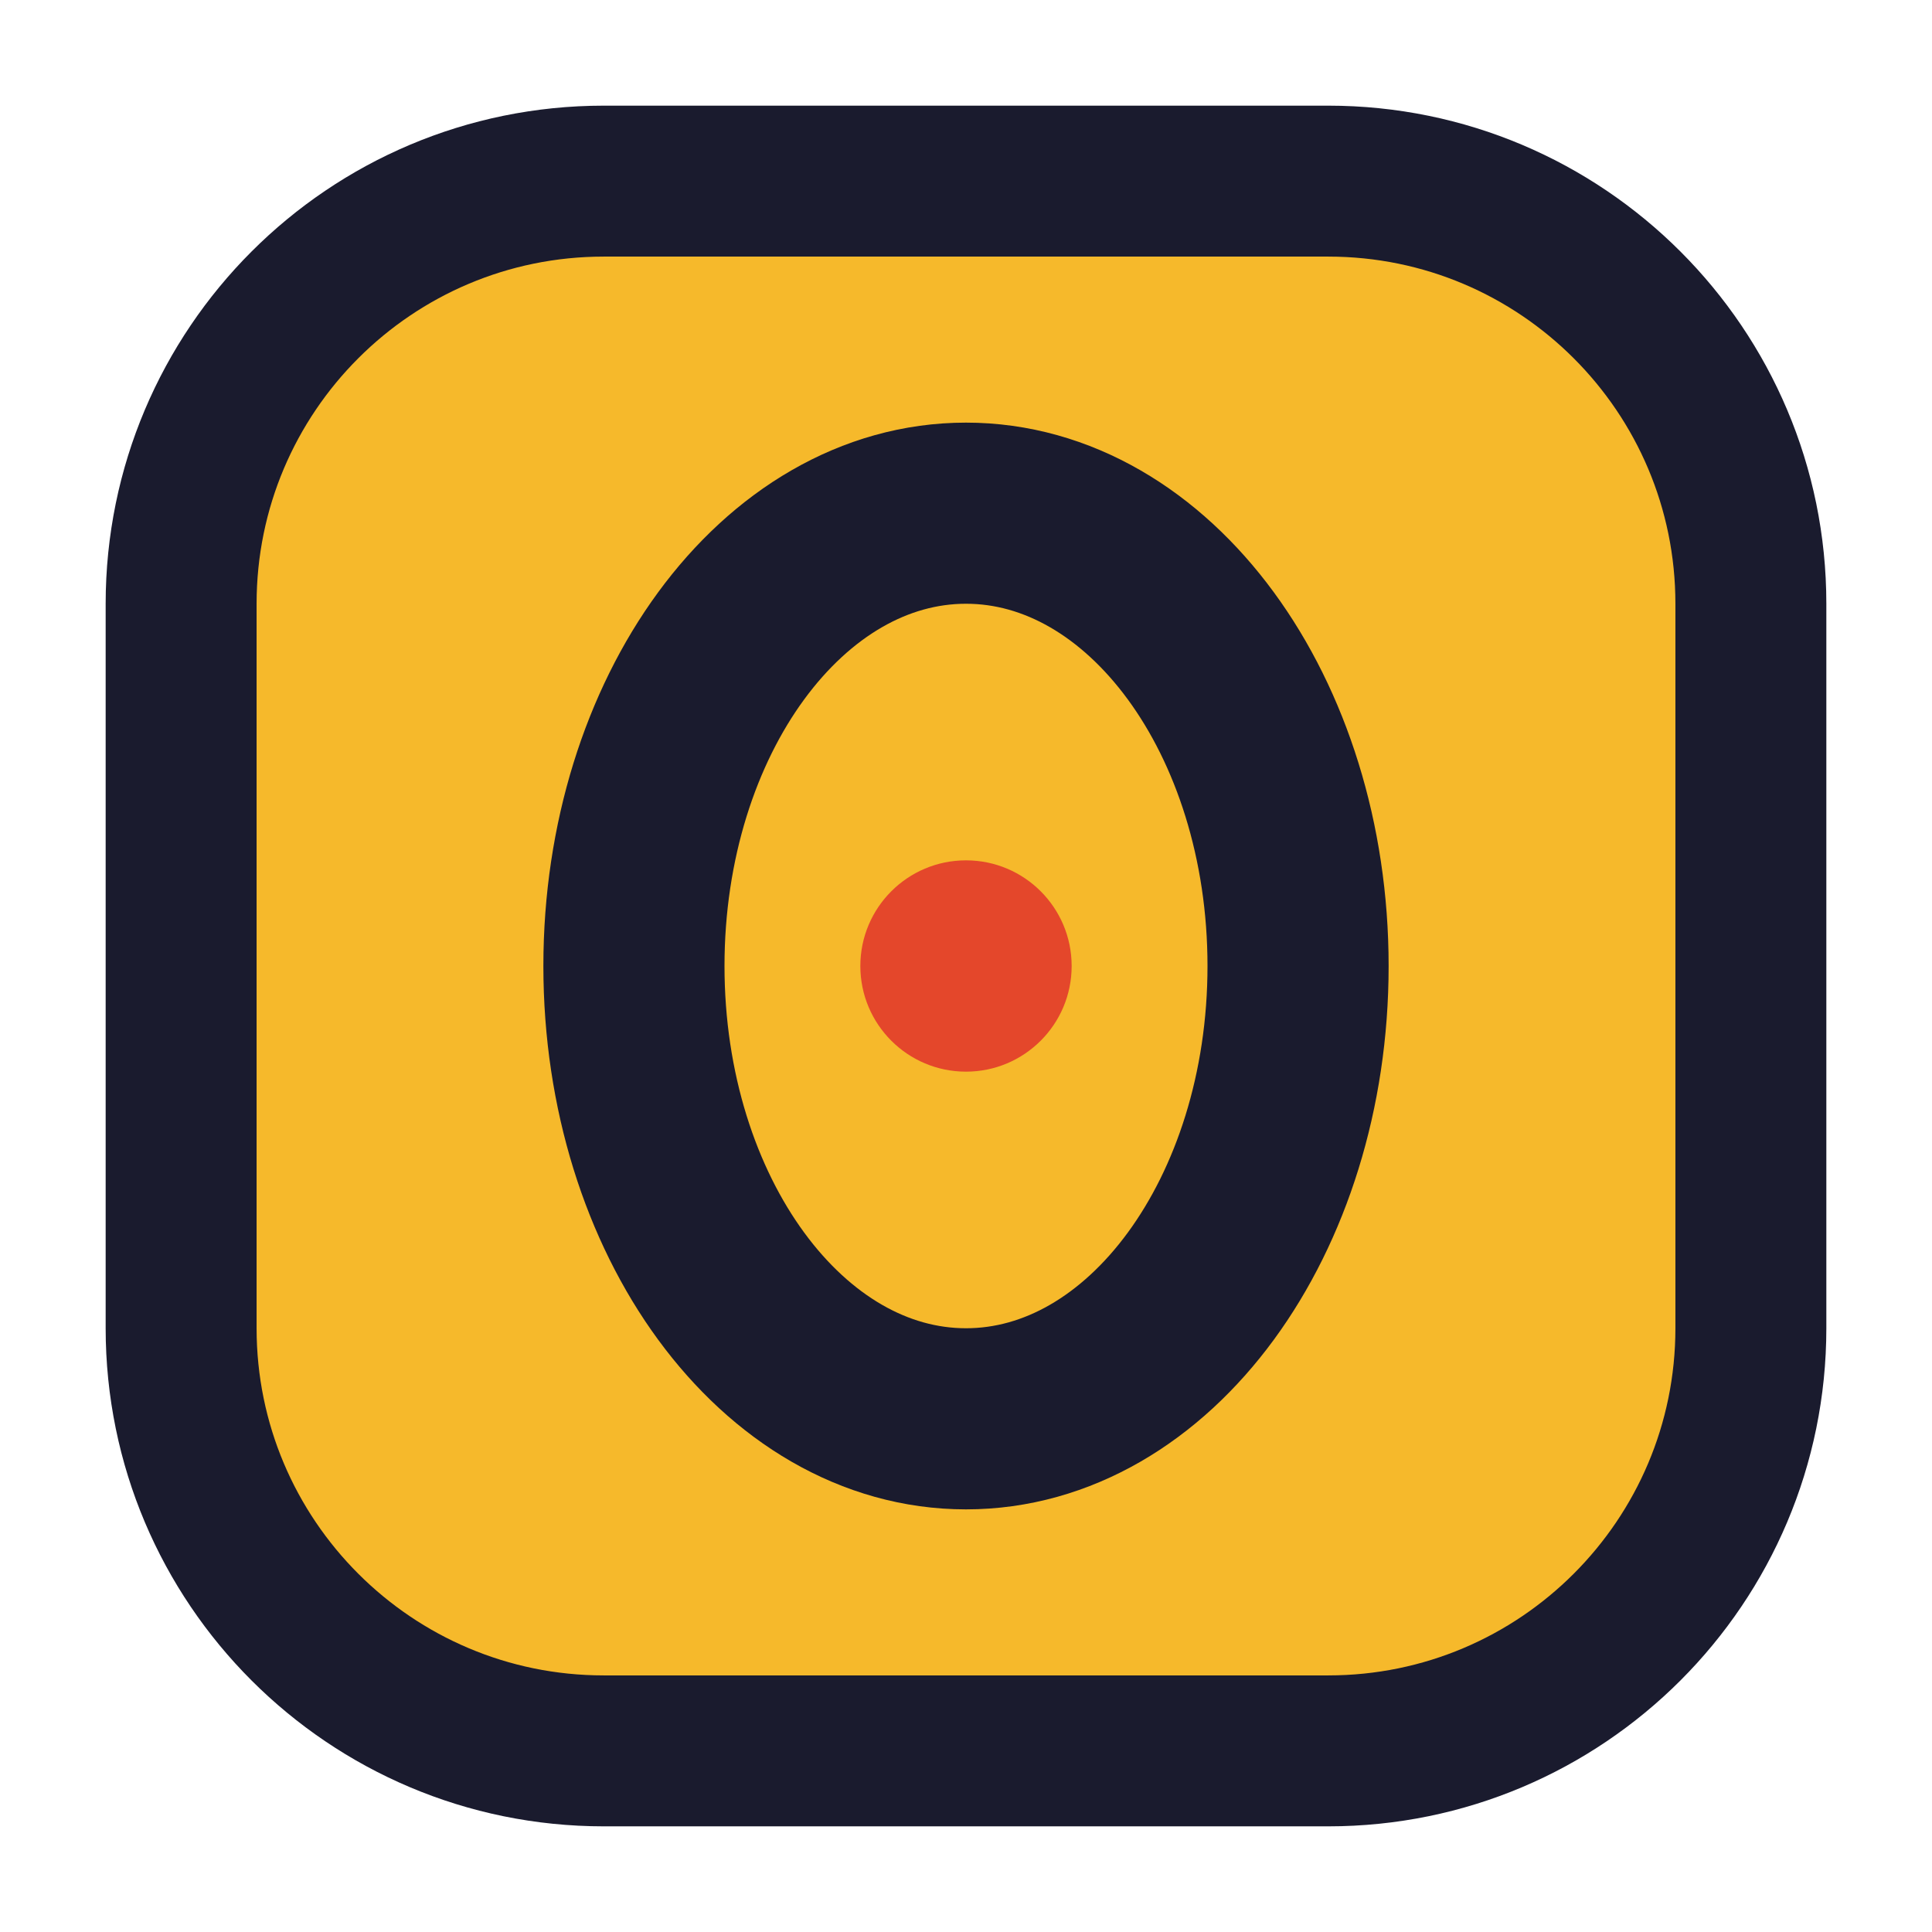
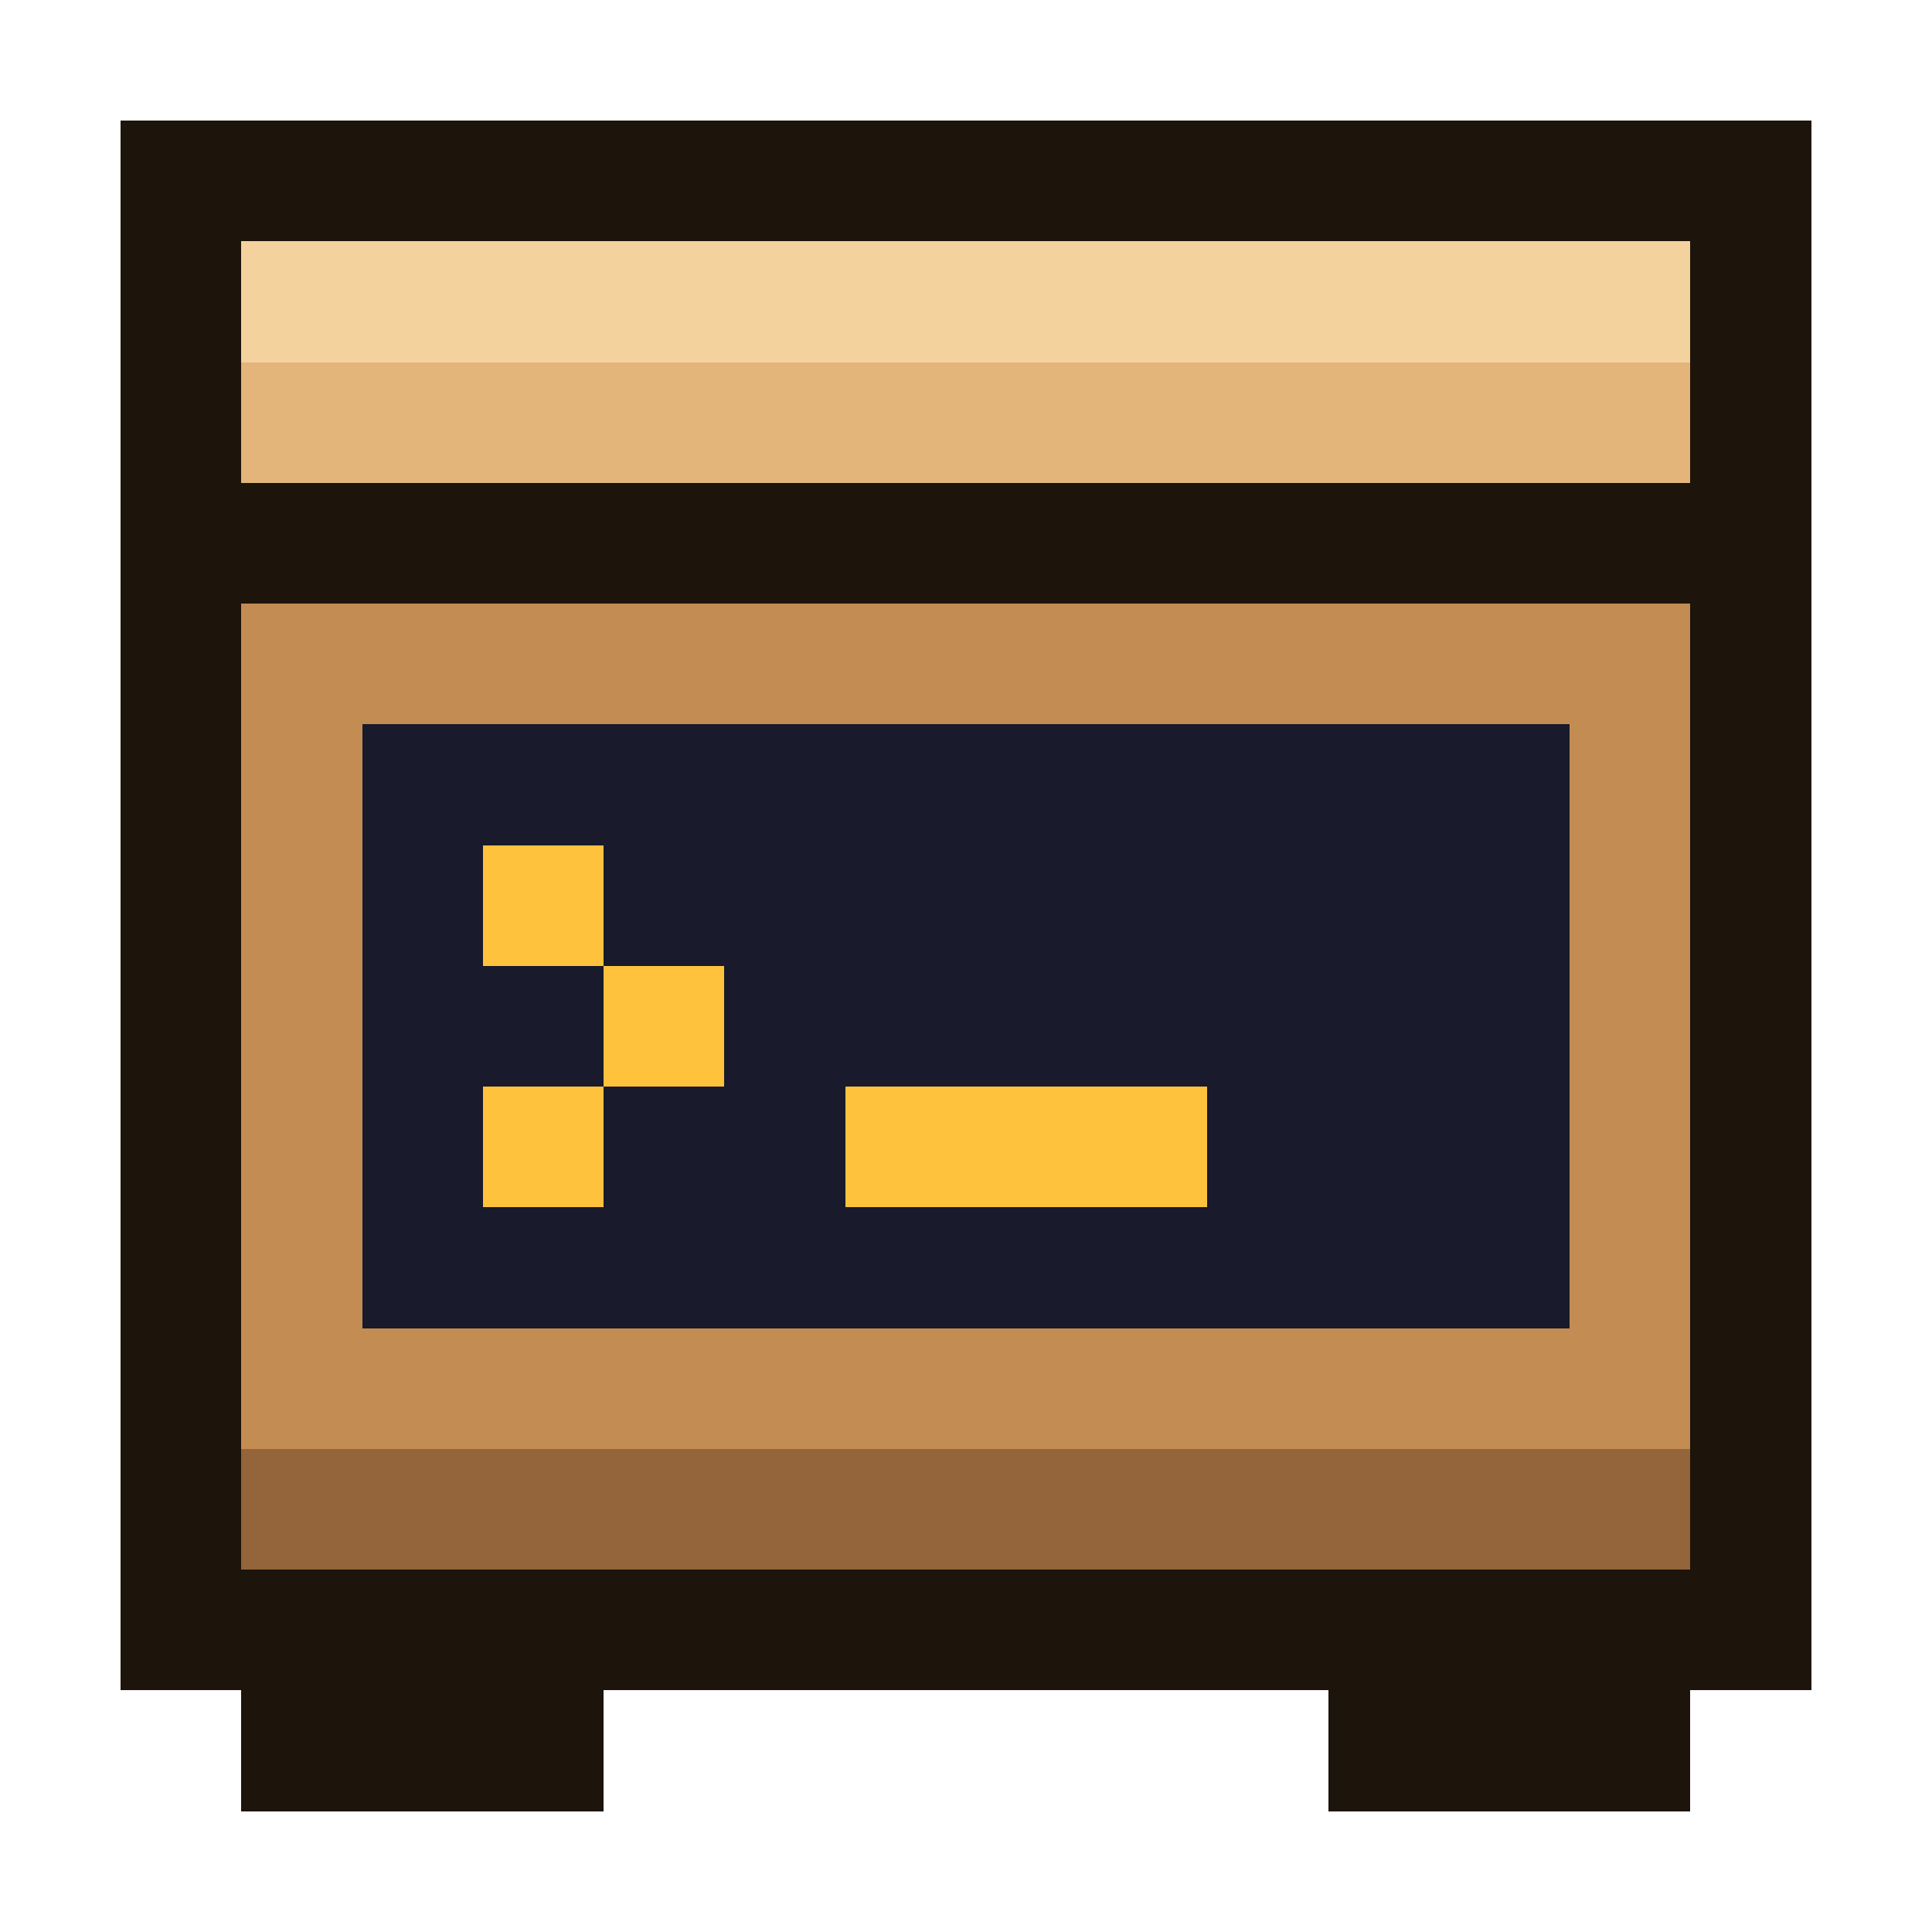
- <svg xmlns="http://www.w3.org/2000/svg" viewBox="0 0 64 64">
-   <rect x="6" y="6" width="52" height="52" rx="14" fill="#F6B92B" stroke="#1A1B2E" stroke-width="5" />
-   <ellipse cx="32" cy="32" rx="11" ry="15" fill="none" stroke="#1A1B2E" stroke-width="6" />
-   <circle cx="32" cy="32" r="3.5" fill="#E4472B" />
+ <svg xmlns="http://www.w3.org/2000/svg" viewBox="0 0 16 16" shape-rendering="crispEdges">
+   <rect x="1" y="1" width="14" height="1" fill="#1d140b" />
+   <rect x="1" y="2" width="1" height="1" fill="#1d140b" />
+   <rect x="2" y="2" width="12" height="1" fill="#f3d29e" />
+   <rect x="14" y="2" width="1" height="1" fill="#1d140b" />
+   <rect x="1" y="3" width="1" height="1" fill="#1d140b" />
+   <rect x="2" y="3" width="12" height="1" fill="#e3b57a" />
+   <rect x="14" y="3" width="1" height="1" fill="#1d140b" />
+   <rect x="1" y="4" width="14" height="1" fill="#1d140b" />
+   <rect x="1" y="5" width="1" height="1" fill="#1d140b" />
+   <rect x="2" y="5" width="12" height="1" fill="#c38c52" />
+   <rect x="14" y="5" width="1" height="1" fill="#1d140b" />
+   <rect x="1" y="6" width="1" height="1" fill="#1d140b" />
+   <rect x="2" y="6" width="1" height="1" fill="#c38c52" />
+   <rect x="3" y="6" width="10" height="1" fill="#191a2b" />
+   <rect x="13" y="6" width="1" height="1" fill="#c38c52" />
+   <rect x="14" y="6" width="1" height="1" fill="#1d140b" />
+   <rect x="1" y="7" width="1" height="1" fill="#1d140b" />
+   <rect x="2" y="7" width="1" height="1" fill="#c38c52" />
+   <rect x="3" y="7" width="1" height="1" fill="#191a2b" />
+   <rect x="4" y="7" width="1" height="1" fill="#ffc23d" />
+   <rect x="5" y="7" width="8" height="1" fill="#191a2b" />
+   <rect x="13" y="7" width="1" height="1" fill="#c38c52" />
+   <rect x="14" y="7" width="1" height="1" fill="#1d140b" />
+   <rect x="1" y="8" width="1" height="1" fill="#1d140b" />
+   <rect x="2" y="8" width="1" height="1" fill="#c38c52" />
+   <rect x="3" y="8" width="2" height="1" fill="#191a2b" />
+   <rect x="5" y="8" width="1" height="1" fill="#ffc23d" />
+   <rect x="6" y="8" width="7" height="1" fill="#191a2b" />
+   <rect x="13" y="8" width="1" height="1" fill="#c38c52" />
+   <rect x="14" y="8" width="1" height="1" fill="#1d140b" />
+   <rect x="1" y="9" width="1" height="1" fill="#1d140b" />
+   <rect x="2" y="9" width="1" height="1" fill="#c38c52" />
+   <rect x="3" y="9" width="1" height="1" fill="#191a2b" />
+   <rect x="4" y="9" width="1" height="1" fill="#ffc23d" />
+   <rect x="5" y="9" width="2" height="1" fill="#191a2b" />
+   <rect x="7" y="9" width="3" height="1" fill="#ffc23d" />
+   <rect x="10" y="9" width="3" height="1" fill="#191a2b" />
+   <rect x="13" y="9" width="1" height="1" fill="#c38c52" />
+   <rect x="14" y="9" width="1" height="1" fill="#1d140b" />
+   <rect x="1" y="10" width="1" height="1" fill="#1d140b" />
+   <rect x="2" y="10" width="1" height="1" fill="#c38c52" />
+   <rect x="3" y="10" width="10" height="1" fill="#191a2b" />
+   <rect x="13" y="10" width="1" height="1" fill="#c38c52" />
+   <rect x="14" y="10" width="1" height="1" fill="#1d140b" />
+   <rect x="1" y="11" width="1" height="1" fill="#1d140b" />
+   <rect x="2" y="11" width="12" height="1" fill="#c38c52" />
+   <rect x="14" y="11" width="1" height="1" fill="#1d140b" />
+   <rect x="1" y="12" width="1" height="1" fill="#1d140b" />
+   <rect x="2" y="12" width="12" height="1" fill="#94653a" />
+   <rect x="14" y="12" width="1" height="1" fill="#1d140b" />
+   <rect x="1" y="13" width="14" height="1" fill="#1d140b" />
+   <rect x="2" y="14" width="3" height="1" fill="#1d140b" />
+   <rect x="11" y="14" width="3" height="1" fill="#1d140b" />
</svg>
